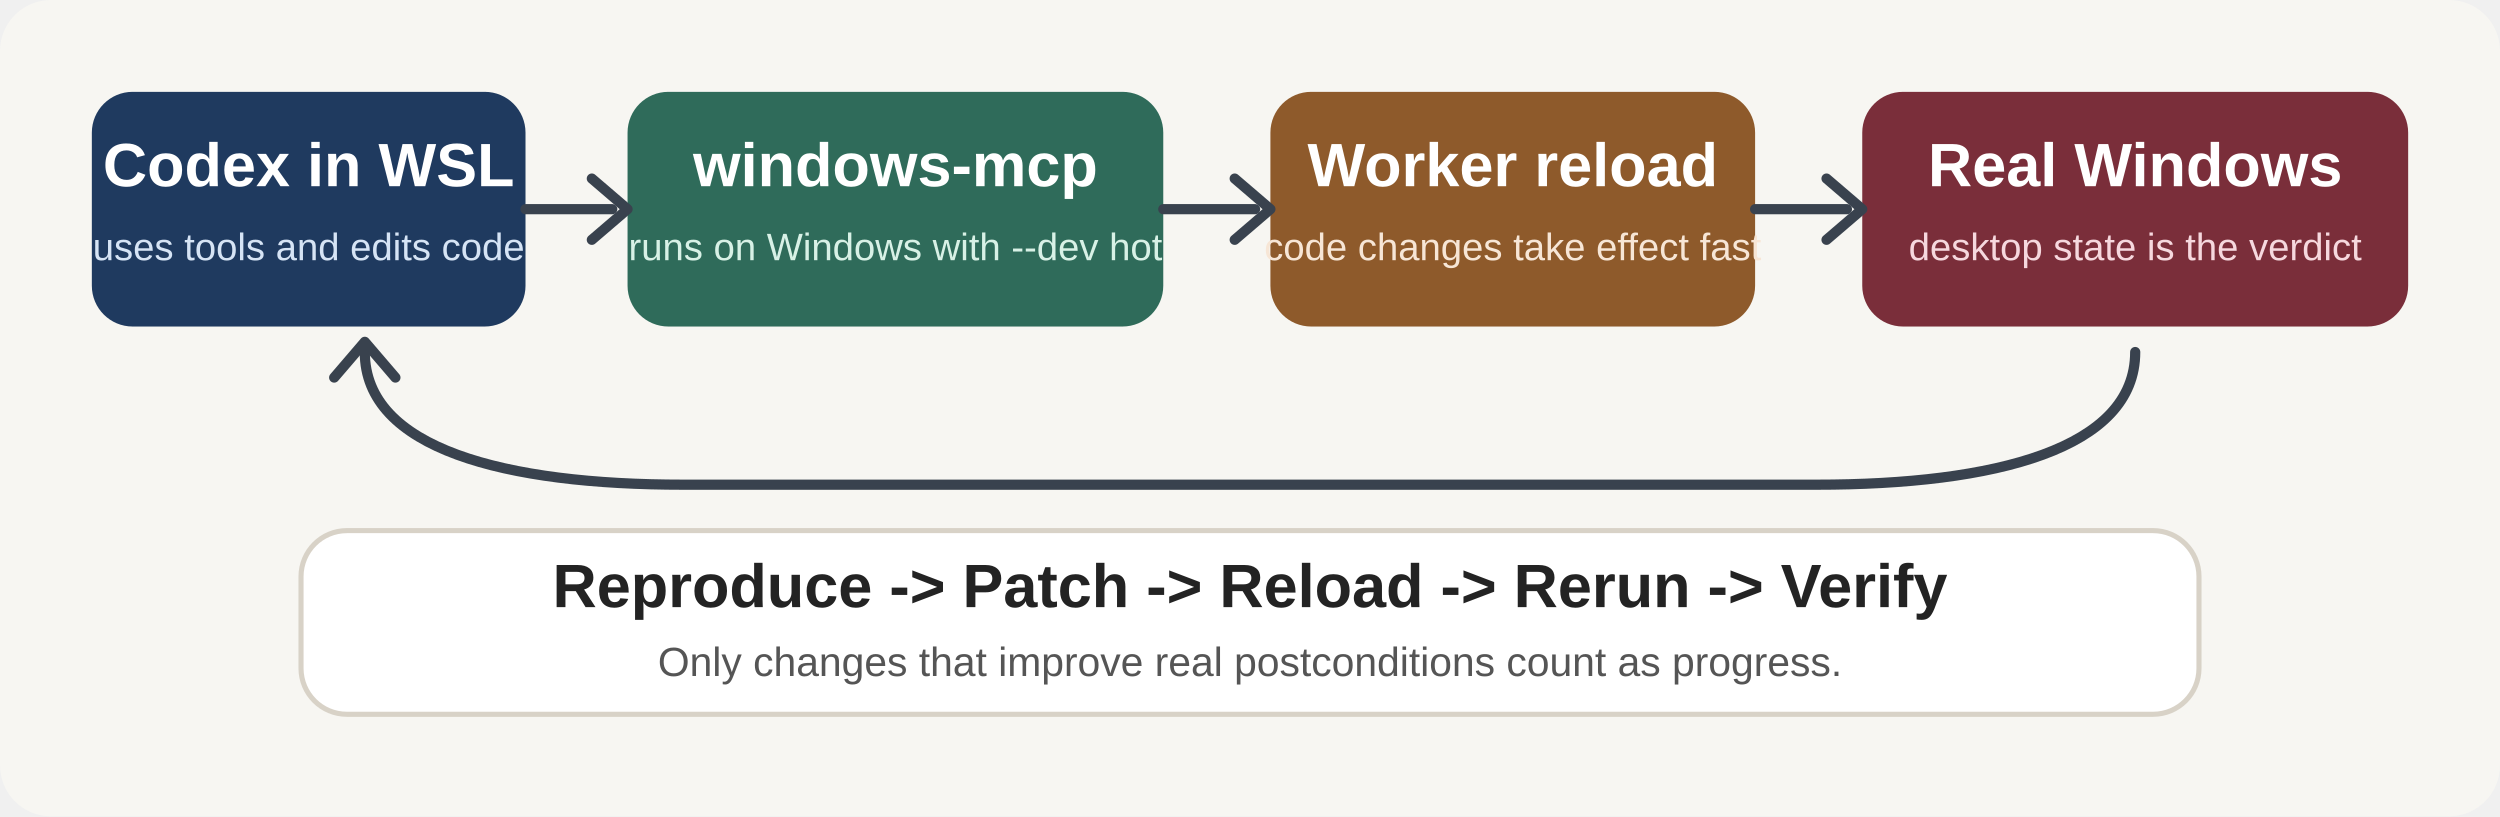
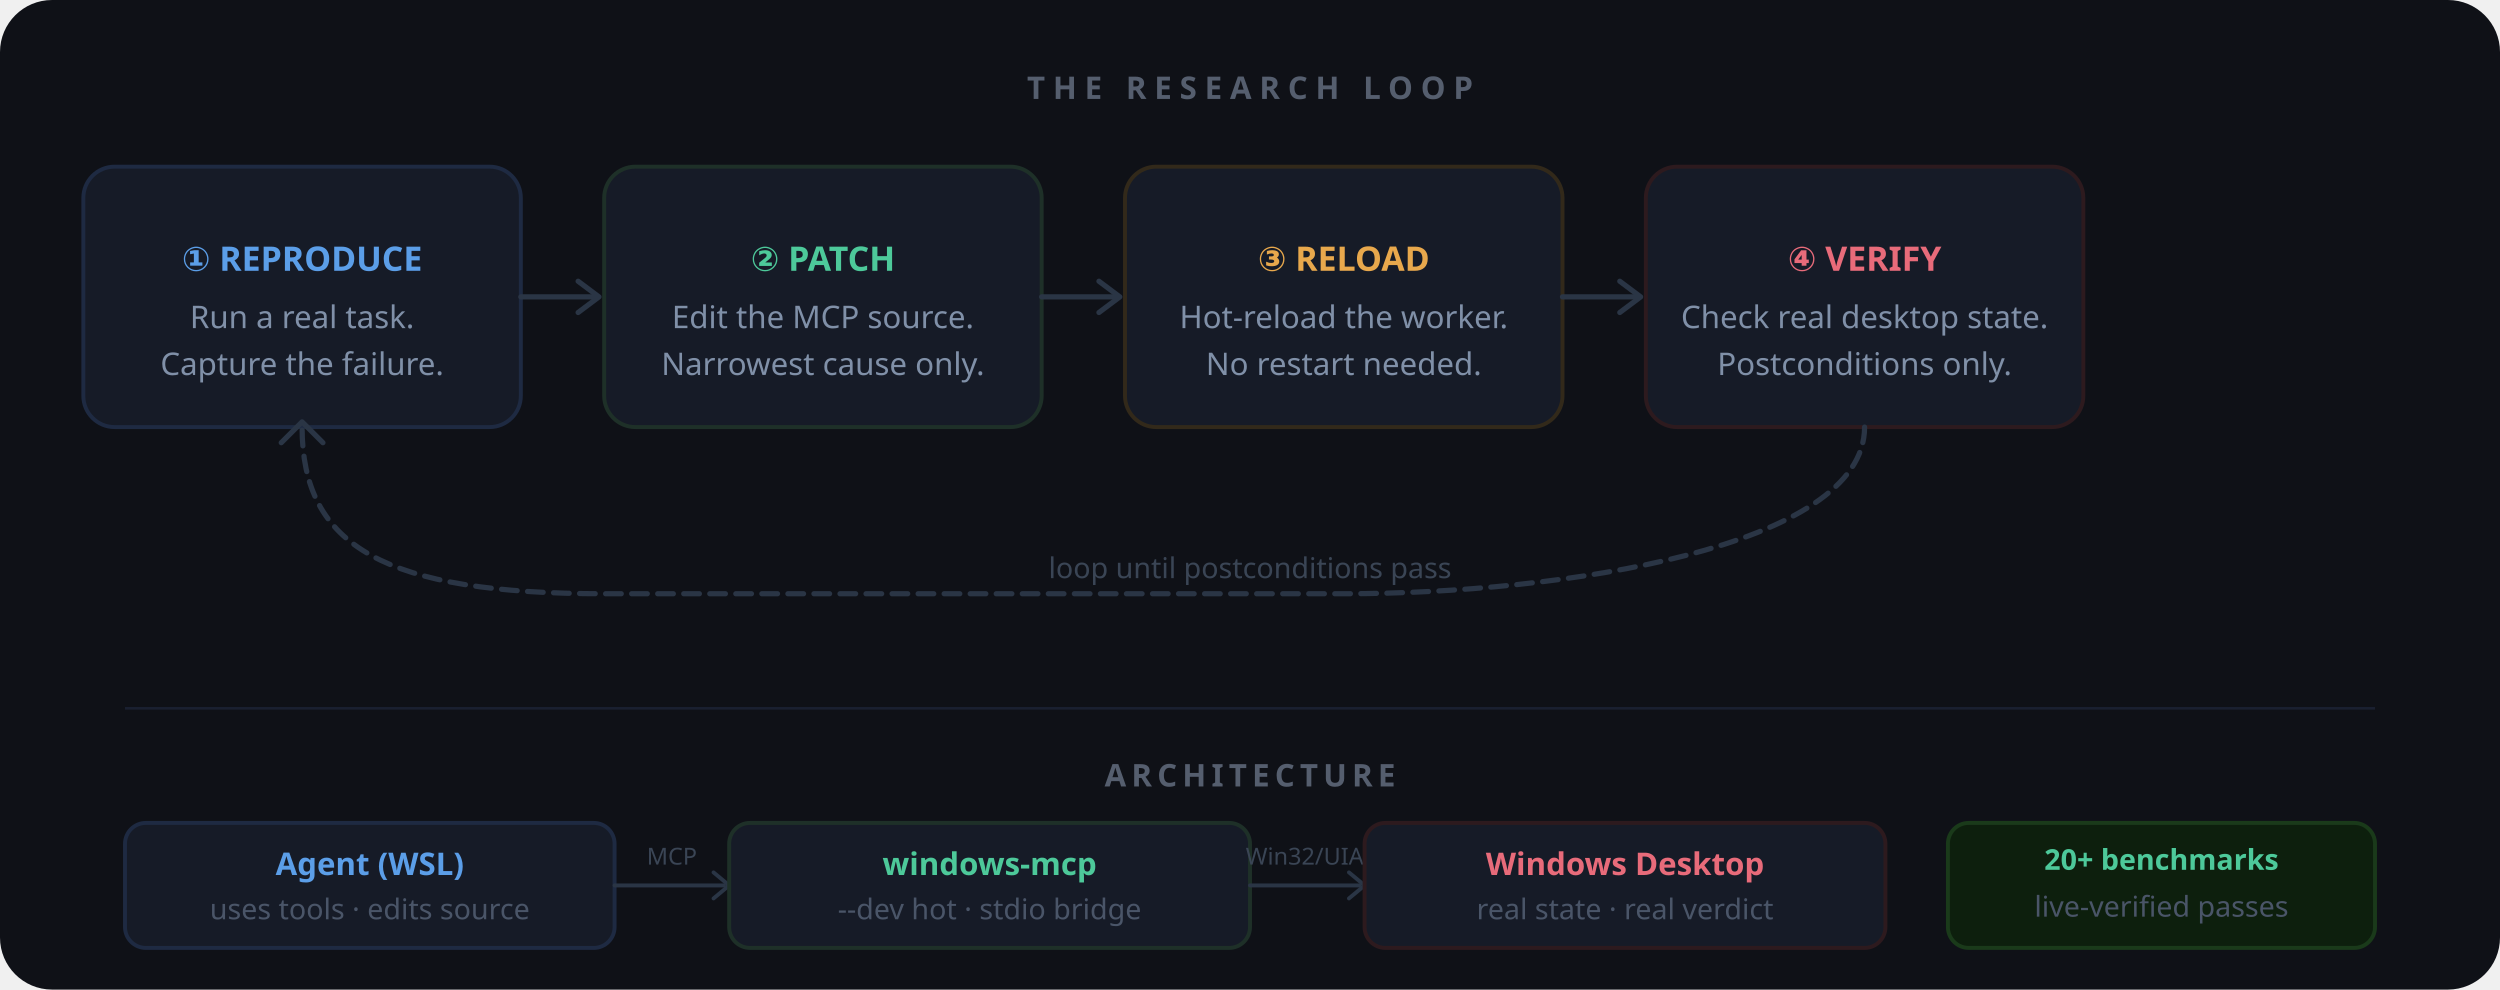
- <svg xmlns="http://www.w3.org/2000/svg" width="980" height="320" viewBox="0 0 980 320" fill="none">
-   <rect width="980" height="320" rx="20" fill="#F7F6F2" />
-   <rect x="36" y="36" width="170" height="92" rx="16" fill="#1F3A5F" />
-   <text x="121" y="73" text-anchor="middle" font-family="Segoe UI, Arial, sans-serif" font-size="24" font-weight="700" fill="#FFFFFF">Codex in WSL</text>
-   <text x="121" y="102" text-anchor="middle" font-family="Segoe UI, Arial, sans-serif" font-size="15" fill="#D6E4F5">uses tools and edits code</text>
-   <rect x="246" y="36" width="210" height="92" rx="16" fill="#2F6B5A" />
-   <text x="351" y="73" text-anchor="middle" font-family="Segoe UI, Arial, sans-serif" font-size="24" font-weight="700" fill="#FFFFFF">windows-mcp</text>
-   <text x="351" y="102" text-anchor="middle" font-family="Segoe UI, Arial, sans-serif" font-size="15" fill="#D8F1E6">runs on Windows with --dev hot</text>
-   <rect x="498" y="36" width="190" height="92" rx="16" fill="#8E5A2B" />
-   <text x="593" y="73" text-anchor="middle" font-family="Segoe UI, Arial, sans-serif" font-size="24" font-weight="700" fill="#FFFFFF">Worker reload</text>
-   <text x="593" y="102" text-anchor="middle" font-family="Segoe UI, Arial, sans-serif" font-size="15" fill="#F7E6D6">code changes take effect fast</text>
-   <rect x="730" y="36" width="214" height="92" rx="16" fill="#7A2E3A" />
-   <text x="837" y="73" text-anchor="middle" font-family="Segoe UI, Arial, sans-serif" font-size="24" font-weight="700" fill="#FFFFFF">Real Windows</text>
-   <text x="837" y="102" text-anchor="middle" font-family="Segoe UI, Arial, sans-serif" font-size="15" fill="#F6D8DE">desktop state is the verdict</text>
-   <path d="M206 82H240" stroke="#39424E" stroke-width="4" stroke-linecap="round" />
-   <path d="M232 70L246 82L232 94" stroke="#39424E" stroke-width="4" stroke-linecap="round" stroke-linejoin="round" />
-   <path d="M456 82H492" stroke="#39424E" stroke-width="4" stroke-linecap="round" />
-   <path d="M484 70L498 82L484 94" stroke="#39424E" stroke-width="4" stroke-linecap="round" stroke-linejoin="round" />
-   <path d="M688 82H724" stroke="#39424E" stroke-width="4" stroke-linecap="round" />
-   <path d="M716 70L730 82L716 94" stroke="#39424E" stroke-width="4" stroke-linecap="round" stroke-linejoin="round" />
-   <rect x="118" y="208" width="744" height="72" rx="18" fill="#FFFFFF" stroke="#D8D2C7" stroke-width="2" />
-   <text x="490" y="238" text-anchor="middle" font-family="Segoe UI, Arial, sans-serif" font-size="24" font-weight="700" fill="#232323">Reproduce -&gt; Patch -&gt; Reload -&gt; Rerun -&gt; Verify</text>
-   <text x="490" y="265" text-anchor="middle" font-family="Segoe UI, Arial, sans-serif" font-size="16" fill="#555555">Only changes that improve real postconditions count as progress.</text>
-   <path d="M837 138C837 176 782 190 712 190H268C198 190 143 176 143 138" stroke="#39424E" stroke-width="4" stroke-linecap="round" />
-   <path d="M155 148L143 134L131 148" stroke="#39424E" stroke-width="4" stroke-linecap="round" stroke-linejoin="round" />
+ <svg xmlns="http://www.w3.org/2000/svg" width="960" height="380" viewBox="0 0 960 380" fill="none">
+   <rect width="960" height="380" rx="20" fill="#0F1117" />
+   <text x="480" y="38" text-anchor="middle" font-family="'Segoe UI', system-ui, sans-serif" font-size="12" font-weight="600" letter-spacing="3" fill="#555E6E" text-transform="uppercase">THE RESEARCH LOOP</text>
+   <rect x="32" y="64" width="168" height="100" rx="12" fill="#161B27" stroke="#1E2A42" stroke-width="1.5" />
+   <text x="116" y="104" text-anchor="middle" font-family="'Segoe UI', system-ui, sans-serif" font-size="13" font-weight="700" fill="#5B9EE8">① REPRODUCE</text>
+   <text x="116" y="126" text-anchor="middle" font-family="'Segoe UI', system-ui, sans-serif" font-size="12" fill="#8090A8">Run a real task.</text>
+   <text x="116" y="144" text-anchor="middle" font-family="'Segoe UI', system-ui, sans-serif" font-size="12" fill="#8090A8">Capture the failure.</text>
+   <path d="M200 114 L228 114" stroke="#2A3545" stroke-width="2" stroke-linecap="round" />
+   <path d="M222 108 L230 114 L222 120" stroke="#2A3545" stroke-width="2" stroke-linecap="round" stroke-linejoin="round" />
+   <rect x="232" y="64" width="168" height="100" rx="12" fill="#161B27" stroke="#1E3028" stroke-width="1.5" />
+   <text x="316" y="104" text-anchor="middle" font-family="'Segoe UI', system-ui, sans-serif" font-size="13" font-weight="700" fill="#4DC99A">② PATCH</text>
+   <text x="316" y="126" text-anchor="middle" font-family="'Segoe UI', system-ui, sans-serif" font-size="12" fill="#8090A8">Edit the MCP source.</text>
+   <text x="316" y="144" text-anchor="middle" font-family="'Segoe UI', system-ui, sans-serif" font-size="12" fill="#8090A8">Narrowest cause only.</text>
+   <path d="M400 114 L428 114" stroke="#2A3545" stroke-width="2" stroke-linecap="round" />
+   <path d="M422 108 L430 114 L422 120" stroke="#2A3545" stroke-width="2" stroke-linecap="round" stroke-linejoin="round" />
+   <rect x="432" y="64" width="168" height="100" rx="12" fill="#161B27" stroke="#32291A" stroke-width="1.5" />
+   <text x="516" y="104" text-anchor="middle" font-family="'Segoe UI', system-ui, sans-serif" font-size="13" font-weight="700" fill="#E8A84C">③ RELOAD</text>
+   <text x="516" y="126" text-anchor="middle" font-family="'Segoe UI', system-ui, sans-serif" font-size="12" fill="#8090A8">Hot-reload the worker.</text>
+   <text x="516" y="144" text-anchor="middle" font-family="'Segoe UI', system-ui, sans-serif" font-size="12" fill="#8090A8">No restart needed.</text>
+   <path d="M600 114 L628 114" stroke="#2A3545" stroke-width="2" stroke-linecap="round" />
+   <path d="M622 108 L630 114 L622 120" stroke="#2A3545" stroke-width="2" stroke-linecap="round" stroke-linejoin="round" />
+   <rect x="632" y="64" width="168" height="100" rx="12" fill="#161B27" stroke="#2D1A1E" stroke-width="1.5" />
+   <text x="716" y="104" text-anchor="middle" font-family="'Segoe UI', system-ui, sans-serif" font-size="13" font-weight="700" fill="#E86B7A">④ VERIFY</text>
+   <text x="716" y="126" text-anchor="middle" font-family="'Segoe UI', system-ui, sans-serif" font-size="12" fill="#8090A8">Check real desktop state.</text>
+   <text x="716" y="144" text-anchor="middle" font-family="'Segoe UI', system-ui, sans-serif" font-size="12" fill="#8090A8">Postconditions only.</text>
+   <path d="M716 164 C716 210 600 228 516 228 C432 228 316 228 232 228 C148 228 116 210 116 164" stroke="#2A3545" stroke-width="2" stroke-dasharray="6 4" stroke-linecap="round" fill="none" />
+   <path d="M124 170 L116 162 L108 170" stroke="#2A3545" stroke-width="2" stroke-linecap="round" stroke-linejoin="round" />
+   <text x="480" y="222" text-anchor="middle" font-family="'Segoe UI', system-ui, sans-serif" font-size="11" fill="#3A4555">loop until postconditions pass</text>
+   <line x1="48" y1="272" x2="912" y2="272" stroke="#1A2030" stroke-width="1" />
+   <text x="480" y="302" text-anchor="middle" font-family="'Segoe UI', system-ui, sans-serif" font-size="12" font-weight="600" letter-spacing="2" fill="#555E6E">ARCHITECTURE</text>
+   <rect x="48" y="316" width="188" height="48" rx="8" fill="#161B27" stroke="#1E2A42" stroke-width="1.5" />
+   <text x="142" y="336" text-anchor="middle" font-family="'Segoe UI', system-ui, sans-serif" font-size="12" font-weight="700" fill="#5B9EE8">Agent (WSL)</text>
+   <text x="142" y="353" text-anchor="middle" font-family="'Segoe UI', system-ui, sans-serif" font-size="11" fill="#4A5568">uses tools · edits source</text>
+   <path d="M236 340 L278 340" stroke="#2A3545" stroke-width="1.5" stroke-linecap="round" />
+   <path d="M274 335 L280 340 L274 345" stroke="#2A3545" stroke-width="1.5" stroke-linecap="round" stroke-linejoin="round" />
+   <text x="258" y="332" text-anchor="middle" font-family="'Segoe UI', system-ui, sans-serif" font-size="9" fill="#3A4555">MCP</text>
+   <rect x="280" y="316" width="200" height="48" rx="8" fill="#161B27" stroke="#1E3028" stroke-width="1.5" />
+   <text x="380" y="336" text-anchor="middle" font-family="'Segoe UI', system-ui, sans-serif" font-size="12" font-weight="700" fill="#4DC99A">windows-mcp</text>
+   <text x="380" y="353" text-anchor="middle" font-family="'Segoe UI', system-ui, sans-serif" font-size="11" fill="#4A5568">--dev hot · stdio bridge</text>
+   <path d="M480 340 L522 340" stroke="#2A3545" stroke-width="1.5" stroke-linecap="round" />
+   <path d="M518 335 L524 340 L518 345" stroke="#2A3545" stroke-width="1.5" stroke-linecap="round" stroke-linejoin="round" />
+   <text x="501" y="332" text-anchor="middle" font-family="'Segoe UI', system-ui, sans-serif" font-size="9" fill="#3A4555">Win32/UIA</text>
+   <rect x="524" y="316" width="200" height="48" rx="8" fill="#161B27" stroke="#2D1A1E" stroke-width="1.5" />
+   <text x="624" y="336" text-anchor="middle" font-family="'Segoe UI', system-ui, sans-serif" font-size="12" font-weight="700" fill="#E86B7A">Windows Desktop</text>
+   <text x="624" y="353" text-anchor="middle" font-family="'Segoe UI', system-ui, sans-serif" font-size="11" fill="#4A5568">real state · real verdict</text>
+   <rect x="748" y="316" width="164" height="48" rx="8" fill="#0D1F0D" stroke="#1A3A1A" stroke-width="1.5" />
+   <text x="830" y="334" text-anchor="middle" font-family="'Segoe UI', system-ui, sans-serif" font-size="11" font-weight="700" fill="#4DC99A">20+ benchmarks</text>
+   <text x="830" y="352" text-anchor="middle" font-family="'Segoe UI', system-ui, sans-serif" font-size="11" fill="#4A5568">live-verified passes</text>
</svg>
